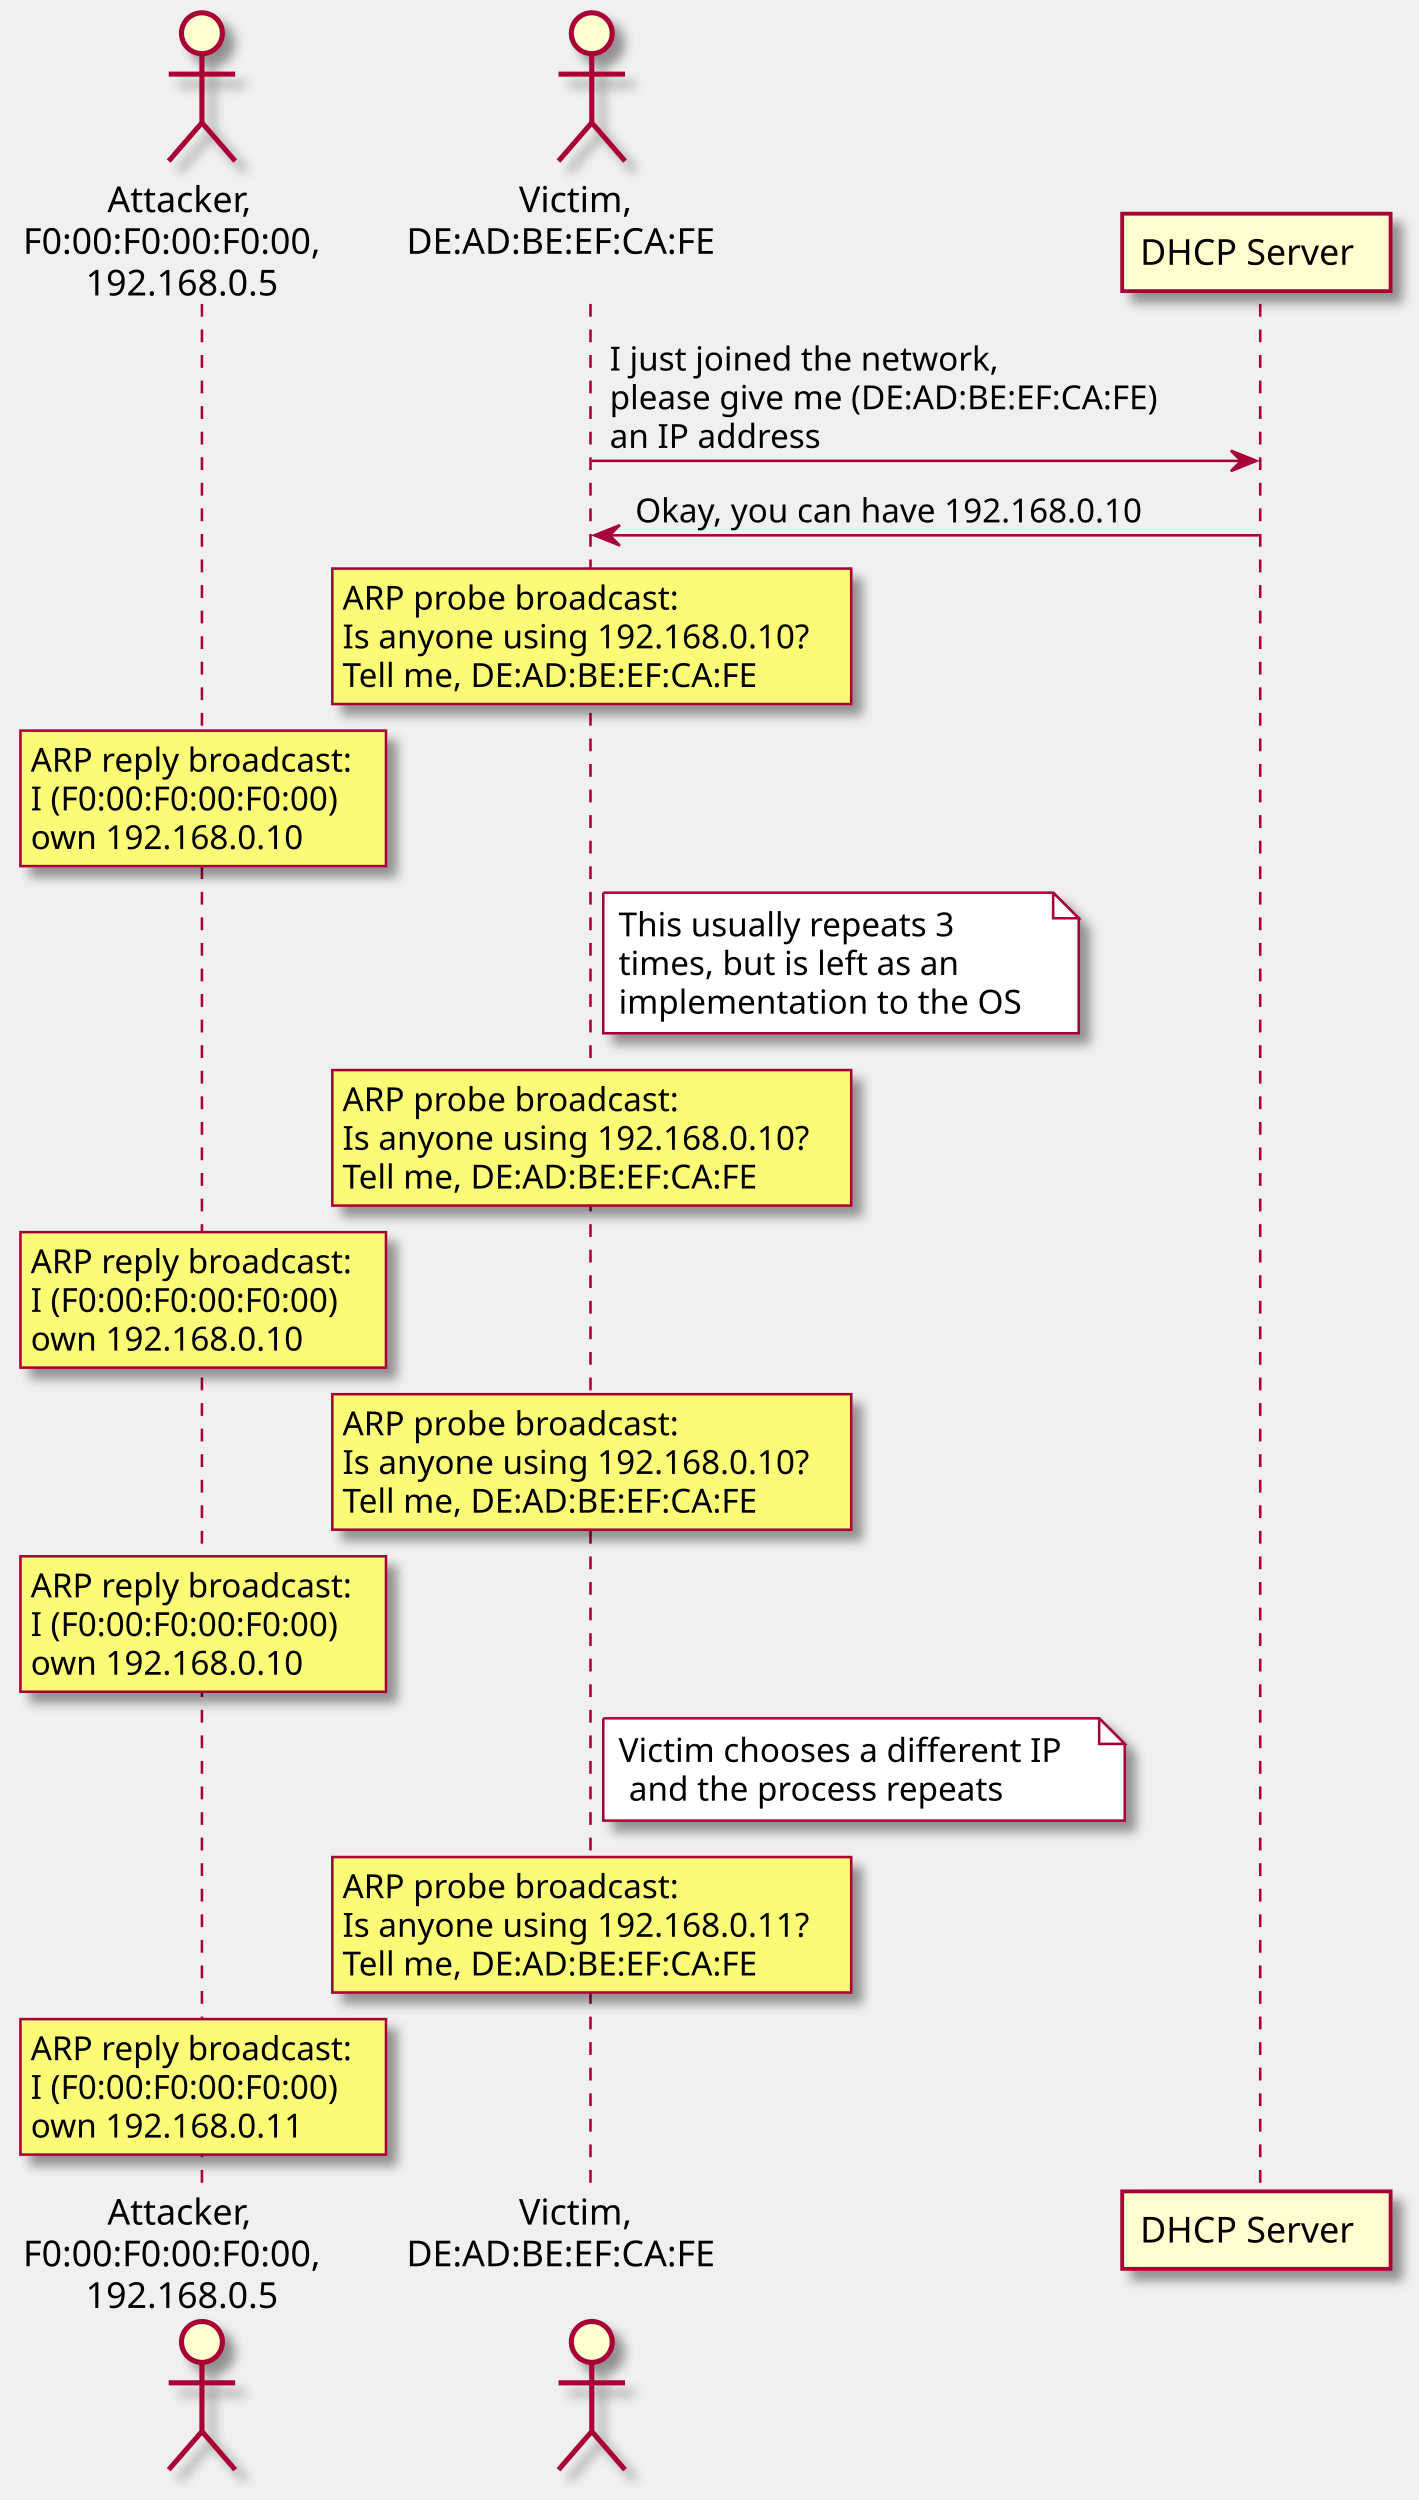
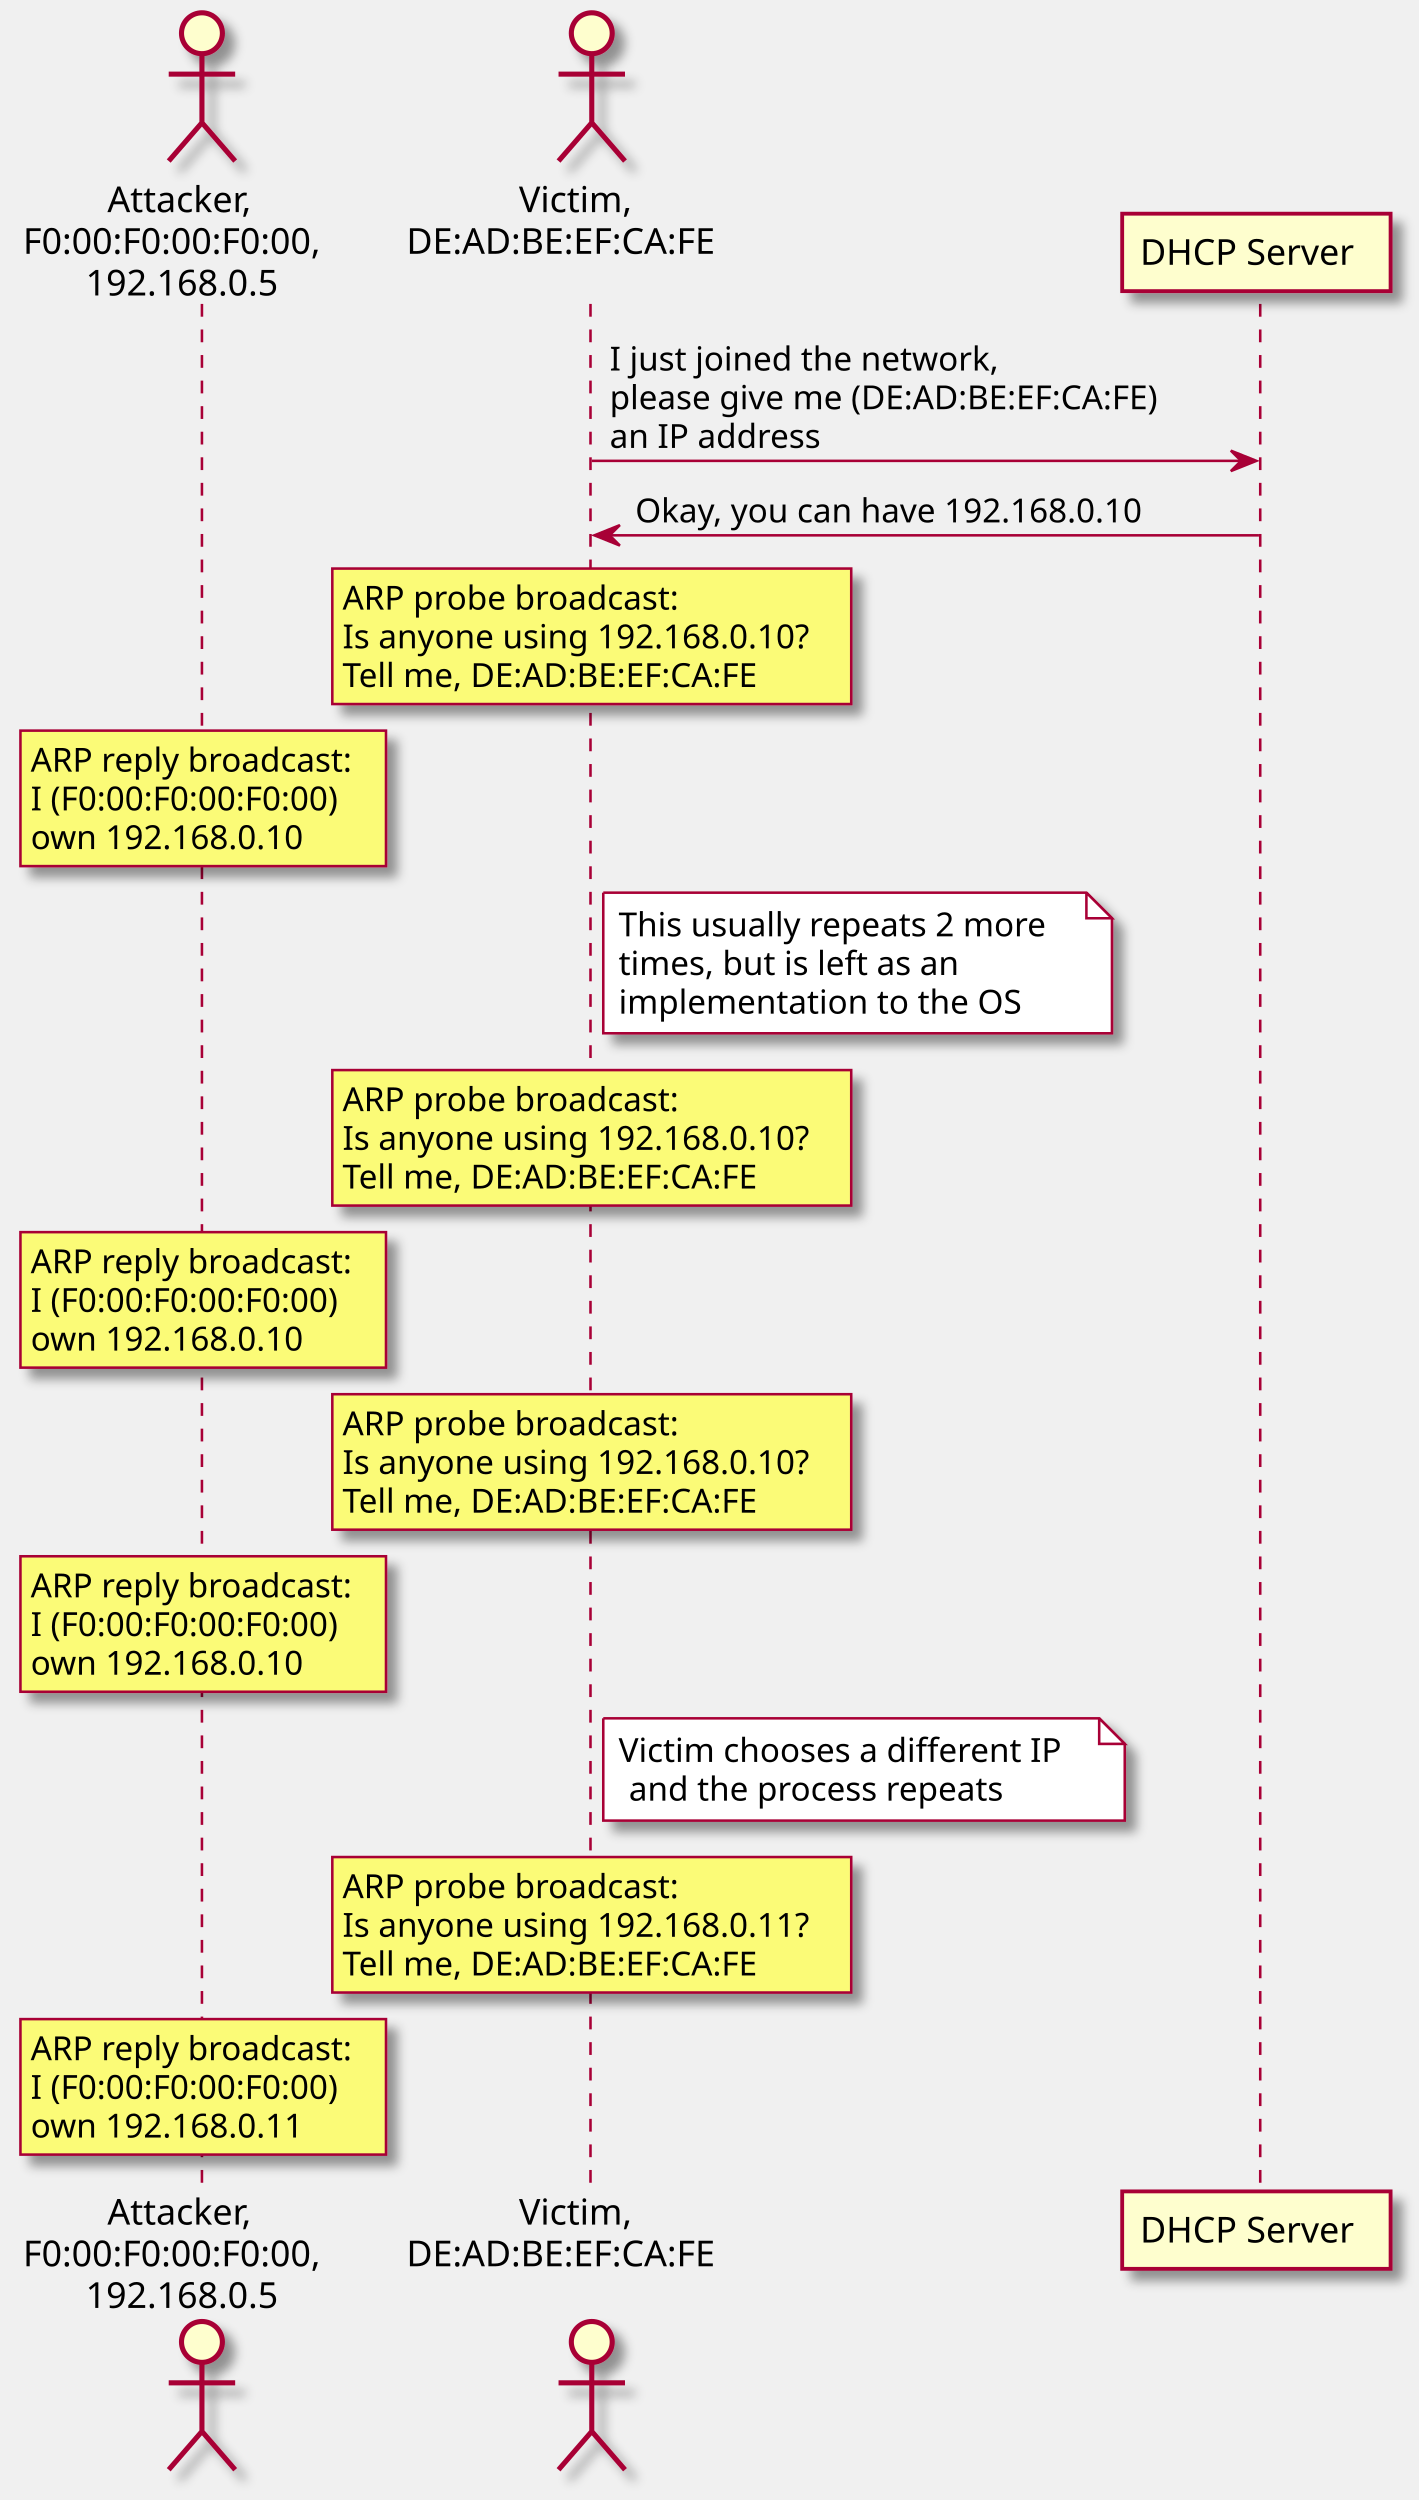
<svg xmlns="http://www.w3.org/2000/svg" contentScriptType="application/ecmascript" contentStyleType="text/css" height="978px" preserveAspectRatio="none" style="width:555px;height:978px;" version="1.1" viewBox="0 0 555 978" width="555px" zoomAndPan="magnify">
  <defs>
-     <filter height="300%" id="f1shq4bkmn0f6r" width="300%" x="-1" y="-1">
+     <filter height="300%" id="f1ef5bntrn08jj" width="300%" x="-1" y="-1">
      <feGaussianBlur result="blurOut" stdDeviation="2.0" />
      <feColorMatrix in="blurOut" result="blurOut2" type="matrix" values="0 0 0 0 0 0 0 0 0 0 0 0 0 0 0 0 0 0 .4 0" />
      <feOffset dx="4.0" dy="4.0" in="blurOut2" result="blurOut3" />
      <feBlend in="SourceGraphic" in2="blurOut3" mode="normal" />
    </filter>
  </defs>
  <g>
    <line style="stroke: #A80036; stroke-width: 1.0; stroke-dasharray: 5.0,5.0;" x1="79" x2="79" y1="118.891" y2="858.273" />
    <line style="stroke: #A80036; stroke-width: 1.0; stroke-dasharray: 5.0,5.0;" x1="231" x2="231" y1="118.891" y2="858.273" />
    <line style="stroke: #A80036; stroke-width: 1.0; stroke-dasharray: 5.0,5.0;" x1="493" x2="493" y1="118.891" y2="858.273" />
    <text fill="#000000" font-family="sans-serif" font-size="14" lengthAdjust="spacingAndGlyphs" textLength="68" x="42" y="82.995">Attacker,</text>
    <text fill="#000000" font-family="sans-serif" font-size="14" lengthAdjust="spacingAndGlyphs" textLength="134" x="9" y="99.292">F0:00:F0:00:F0:00,</text>
    <text fill="#000000" font-family="sans-serif" font-size="14" lengthAdjust="spacingAndGlyphs" textLength="85" x="33.5" y="115.589">192.168.0.5</text>
-     <ellipse cx="79" cy="13" fill="#FEFECE" filter="url(#f1shq4bkmn0f6r)" rx="8" ry="8" style="stroke: #A80036; stroke-width: 2.0;" />
-     <path d="M79,21 L79,48 M66,29 L92,29 M79,48 L66,63 M79,48 L92,63 " fill="none" filter="url(#f1shq4bkmn0f6r)" style="stroke: #A80036; stroke-width: 2.0;" />
+     <ellipse cx="79" cy="13" fill="#FEFECE" filter="url(#f1ef5bntrn08jj)" rx="8" ry="8" style="stroke: #A80036; stroke-width: 2.0;" />
+     <path d="M79,21 L79,48 M66,29 L92,29 M79,48 L66,63 M79,48 L92,63 " fill="none" filter="url(#f1ef5bntrn08jj)" style="stroke: #A80036; stroke-width: 2.0;" />
    <text fill="#000000" font-family="sans-serif" font-size="14" lengthAdjust="spacingAndGlyphs" textLength="68" x="42" y="870.269">Attacker,</text>
    <text fill="#000000" font-family="sans-serif" font-size="14" lengthAdjust="spacingAndGlyphs" textLength="134" x="9" y="886.565">F0:00:F0:00:F0:00,</text>
    <text fill="#000000" font-family="sans-serif" font-size="14" lengthAdjust="spacingAndGlyphs" textLength="85" x="33.5" y="902.862">192.168.0.5</text>
-     <ellipse cx="79" cy="916.164" fill="#FEFECE" filter="url(#f1shq4bkmn0f6r)" rx="8" ry="8" style="stroke: #A80036; stroke-width: 2.0;" />
-     <path d="M79,924.164 L79,951.164 M66,932.164 L92,932.164 M79,951.164 L66,966.164 M79,951.164 L92,966.164 " fill="none" filter="url(#f1shq4bkmn0f6r)" style="stroke: #A80036; stroke-width: 2.0;" />
+     <ellipse cx="79" cy="916.164" fill="#FEFECE" filter="url(#f1ef5bntrn08jj)" rx="8" ry="8" style="stroke: #A80036; stroke-width: 2.0;" />
+     <path d="M79,924.164 L79,951.164 M66,932.164 L92,932.164 M79,951.164 L66,966.164 M79,951.164 L92,966.164 " fill="none" filter="url(#f1ef5bntrn08jj)" style="stroke: #A80036; stroke-width: 2.0;" />
    <text fill="#000000" font-family="sans-serif" font-size="14" lengthAdjust="spacingAndGlyphs" textLength="51" x="203" y="82.995">Victim,</text>
    <text fill="#000000" font-family="sans-serif" font-size="14" lengthAdjust="spacingAndGlyphs" textLength="139" x="159" y="99.292">DE:AD:BE:EF:CA:FE</text>
    <text fill="#000000" font-family="sans-serif" font-size="14" lengthAdjust="spacingAndGlyphs" textLength="0" x="230.5" y="115.589" />
-     <ellipse cx="231.5" cy="13" fill="#FEFECE" filter="url(#f1shq4bkmn0f6r)" rx="8" ry="8" style="stroke: #A80036; stroke-width: 2.0;" />
-     <path d="M231.5,21 L231.5,48 M218.5,29 L244.5,29 M231.5,48 L218.5,63 M231.5,48 L244.5,63 " fill="none" filter="url(#f1shq4bkmn0f6r)" style="stroke: #A80036; stroke-width: 2.0;" />
+     <ellipse cx="231.5" cy="13" fill="#FEFECE" filter="url(#f1ef5bntrn08jj)" rx="8" ry="8" style="stroke: #A80036; stroke-width: 2.0;" />
+     <path d="M231.5,21 L231.5,48 M218.5,29 L244.5,29 M231.5,48 L218.5,63 M231.5,48 L244.5,63 " fill="none" filter="url(#f1ef5bntrn08jj)" style="stroke: #A80036; stroke-width: 2.0;" />
    <text fill="#000000" font-family="sans-serif" font-size="14" lengthAdjust="spacingAndGlyphs" textLength="51" x="203" y="870.269">Victim,</text>
    <text fill="#000000" font-family="sans-serif" font-size="14" lengthAdjust="spacingAndGlyphs" textLength="139" x="159" y="886.565">DE:AD:BE:EF:CA:FE</text>
    <text fill="#000000" font-family="sans-serif" font-size="14" lengthAdjust="spacingAndGlyphs" textLength="0" x="230.5" y="902.862" />
-     <ellipse cx="231.5" cy="916.164" fill="#FEFECE" filter="url(#f1shq4bkmn0f6r)" rx="8" ry="8" style="stroke: #A80036; stroke-width: 2.0;" />
-     <path d="M231.5,924.164 L231.5,951.164 M218.5,932.164 L244.5,932.164 M231.5,951.164 L218.5,966.164 M231.5,951.164 L244.5,966.164 " fill="none" filter="url(#f1shq4bkmn0f6r)" style="stroke: #A80036; stroke-width: 2.0;" />
-     <rect fill="#FEFECE" filter="url(#f1shq4bkmn0f6r)" height="30.297" style="stroke: #A80036; stroke-width: 1.5;" width="105" x="439" y="83.594" />
+     <ellipse cx="231.5" cy="916.164" fill="#FEFECE" filter="url(#f1ef5bntrn08jj)" rx="8" ry="8" style="stroke: #A80036; stroke-width: 2.0;" />
+     <path d="M231.5,924.164 L231.5,951.164 M218.5,932.164 L244.5,932.164 M231.5,951.164 L218.5,966.164 M231.5,951.164 L244.5,966.164 " fill="none" filter="url(#f1ef5bntrn08jj)" style="stroke: #A80036; stroke-width: 2.0;" />
+     <rect fill="#FEFECE" filter="url(#f1ef5bntrn08jj)" height="30.297" style="stroke: #A80036; stroke-width: 1.5;" width="105" x="439" y="83.594" />
    <text fill="#000000" font-family="sans-serif" font-size="14" lengthAdjust="spacingAndGlyphs" textLength="91" x="446" y="103.589">DHCP Server</text>
-     <rect fill="#FEFECE" filter="url(#f1shq4bkmn0f6r)" height="30.297" style="stroke: #A80036; stroke-width: 1.5;" width="105" x="439" y="857.273" />
+     <rect fill="#FEFECE" filter="url(#f1ef5bntrn08jj)" height="30.297" style="stroke: #A80036; stroke-width: 1.5;" width="105" x="439" y="857.273" />
    <text fill="#000000" font-family="sans-serif" font-size="14" lengthAdjust="spacingAndGlyphs" textLength="91" x="446" y="877.269">DHCP Server</text>
    <polygon fill="#A80036" points="481.5,176.289,491.5,180.289,481.5,184.289,485.5,180.289" style="stroke: #A80036; stroke-width: 1.0;" />
    <line style="stroke: #A80036; stroke-width: 1.0;" x1="231.5" x2="487.5" y1="180.289" y2="180.289" />
    <text fill="#000000" font-family="sans-serif" font-size="13" lengthAdjust="spacingAndGlyphs" textLength="157" x="238.5" y="144.958">I just joined the network,</text>
    <text fill="#000000" font-family="sans-serif" font-size="13" lengthAdjust="spacingAndGlyphs" textLength="238" x="238.5" y="160.09">please give me (DE:AD:BE:EF:CA:FE)</text>
    <text fill="#000000" font-family="sans-serif" font-size="13" lengthAdjust="spacingAndGlyphs" textLength="86" x="238.5" y="175.223">an IP address</text>
    <polygon fill="#A80036" points="242.5,205.422,232.5,209.422,242.5,213.422,238.5,209.422" style="stroke: #A80036; stroke-width: 1.0;" />
    <line style="stroke: #A80036; stroke-width: 1.0;" x1="236.5" x2="492.5" y1="209.422" y2="209.422" />
    <text fill="#000000" font-family="sans-serif" font-size="13" lengthAdjust="spacingAndGlyphs" textLength="216" x="248.5" y="204.356">Okay, you can have 192.168.0.10</text>
-     <rect fill="#FBFB77" filter="url(#f1shq4bkmn0f6r)" height="53" style="stroke: #A80036; stroke-width: 1.0;" width="203" x="130" y="222.422" />
+     <rect fill="#FBFB77" filter="url(#f1ef5bntrn08jj)" height="53" style="stroke: #A80036; stroke-width: 1.0;" width="203" x="130" y="222.422" />
    <text fill="#000000" font-family="sans-serif" font-size="13" lengthAdjust="spacingAndGlyphs" textLength="140" x="134" y="238.489">ARP probe broadcast:</text>
    <text fill="#000000" font-family="sans-serif" font-size="13" lengthAdjust="spacingAndGlyphs" textLength="195" x="134" y="253.622">Is anyone using 192.168.0.10?</text>
    <text fill="#000000" font-family="sans-serif" font-size="13" lengthAdjust="spacingAndGlyphs" textLength="181" x="134" y="268.754">Tell me, DE:AD:BE:EF:CA:FE</text>
-     <rect fill="#FBFB77" filter="url(#f1shq4bkmn0f6r)" height="53" style="stroke: #A80036; stroke-width: 1.0;" width="143" x="8" y="285.82" />
+     <rect fill="#FBFB77" filter="url(#f1ef5bntrn08jj)" height="53" style="stroke: #A80036; stroke-width: 1.0;" width="143" x="8" y="285.82" />
    <text fill="#000000" font-family="sans-serif" font-size="13" lengthAdjust="spacingAndGlyphs" textLength="135" x="12" y="301.887">ARP reply broadcast:</text>
    <text fill="#000000" font-family="sans-serif" font-size="13" lengthAdjust="spacingAndGlyphs" textLength="135" x="12" y="317.02">I (F0:00:F0:00:F0:00)</text>
    <text fill="#000000" font-family="sans-serif" font-size="13" lengthAdjust="spacingAndGlyphs" textLength="115" x="12" y="332.153">own 192.168.0.10</text>
-     <path d="M236,349.219 L236,404.219 L422,404.219 L422,359.219 L412,349.219 L236,349.219 " fill="#FFFFFF" filter="url(#f1shq4bkmn0f6r)" style="stroke: #A80036; stroke-width: 1.0;" />
-     <path d="M412,349.219 L412,359.219 L422,359.219 L412,349.219 " fill="#FFFFFF" style="stroke: #A80036; stroke-width: 1.0;" />
-     <text fill="#000000" font-family="sans-serif" font-size="13" lengthAdjust="spacingAndGlyphs" textLength="140" x="242" y="366.286">This usually repeats 3</text>
+     <path d="M236,349.219 L236,404.219 L435,404.219 L435,359.219 L425,349.219 L236,349.219 " fill="#FFFFFF" filter="url(#f1ef5bntrn08jj)" style="stroke: #A80036; stroke-width: 1.0;" />
+     <path d="M425,349.219 L425,359.219 L435,359.219 L425,349.219 " fill="#FFFFFF" style="stroke: #A80036; stroke-width: 1.0;" />
+     <text fill="#000000" font-family="sans-serif" font-size="13" lengthAdjust="spacingAndGlyphs" textLength="178" x="242" y="366.286">This usually repeats 2 more</text>
    <text fill="#000000" font-family="sans-serif" font-size="13" lengthAdjust="spacingAndGlyphs" textLength="143" x="242" y="381.418">times, but is left as an</text>
    <text fill="#000000" font-family="sans-serif" font-size="13" lengthAdjust="spacingAndGlyphs" textLength="165" x="242" y="396.551">implementation to the OS</text>
-     <rect fill="#FBFB77" filter="url(#f1shq4bkmn0f6r)" height="53" style="stroke: #A80036; stroke-width: 1.0;" width="203" x="130" y="418.617" />
+     <rect fill="#FBFB77" filter="url(#f1ef5bntrn08jj)" height="53" style="stroke: #A80036; stroke-width: 1.0;" width="203" x="130" y="418.617" />
    <text fill="#000000" font-family="sans-serif" font-size="13" lengthAdjust="spacingAndGlyphs" textLength="140" x="134" y="434.684">ARP probe broadcast:</text>
    <text fill="#000000" font-family="sans-serif" font-size="13" lengthAdjust="spacingAndGlyphs" textLength="195" x="134" y="449.817">Is anyone using 192.168.0.10?</text>
    <text fill="#000000" font-family="sans-serif" font-size="13" lengthAdjust="spacingAndGlyphs" textLength="181" x="134" y="464.95">Tell me, DE:AD:BE:EF:CA:FE</text>
-     <rect fill="#FBFB77" filter="url(#f1shq4bkmn0f6r)" height="53" style="stroke: #A80036; stroke-width: 1.0;" width="143" x="8" y="482.016" />
+     <rect fill="#FBFB77" filter="url(#f1ef5bntrn08jj)" height="53" style="stroke: #A80036; stroke-width: 1.0;" width="143" x="8" y="482.016" />
    <text fill="#000000" font-family="sans-serif" font-size="13" lengthAdjust="spacingAndGlyphs" textLength="135" x="12" y="498.082">ARP reply broadcast:</text>
    <text fill="#000000" font-family="sans-serif" font-size="13" lengthAdjust="spacingAndGlyphs" textLength="135" x="12" y="513.215">I (F0:00:F0:00:F0:00)</text>
    <text fill="#000000" font-family="sans-serif" font-size="13" lengthAdjust="spacingAndGlyphs" textLength="115" x="12" y="528.348">own 192.168.0.10</text>
-     <rect fill="#FBFB77" filter="url(#f1shq4bkmn0f6r)" height="53" style="stroke: #A80036; stroke-width: 1.0;" width="203" x="130" y="545.414" />
+     <rect fill="#FBFB77" filter="url(#f1ef5bntrn08jj)" height="53" style="stroke: #A80036; stroke-width: 1.0;" width="203" x="130" y="545.414" />
    <text fill="#000000" font-family="sans-serif" font-size="13" lengthAdjust="spacingAndGlyphs" textLength="140" x="134" y="561.481">ARP probe broadcast:</text>
    <text fill="#000000" font-family="sans-serif" font-size="13" lengthAdjust="spacingAndGlyphs" textLength="195" x="134" y="576.614">Is anyone using 192.168.0.10?</text>
    <text fill="#000000" font-family="sans-serif" font-size="13" lengthAdjust="spacingAndGlyphs" textLength="181" x="134" y="591.747">Tell me, DE:AD:BE:EF:CA:FE</text>
-     <rect fill="#FBFB77" filter="url(#f1shq4bkmn0f6r)" height="53" style="stroke: #A80036; stroke-width: 1.0;" width="143" x="8" y="608.812" />
+     <rect fill="#FBFB77" filter="url(#f1ef5bntrn08jj)" height="53" style="stroke: #A80036; stroke-width: 1.0;" width="143" x="8" y="608.812" />
    <text fill="#000000" font-family="sans-serif" font-size="13" lengthAdjust="spacingAndGlyphs" textLength="135" x="12" y="624.879">ARP reply broadcast:</text>
    <text fill="#000000" font-family="sans-serif" font-size="13" lengthAdjust="spacingAndGlyphs" textLength="135" x="12" y="640.012">I (F0:00:F0:00:F0:00)</text>
    <text fill="#000000" font-family="sans-serif" font-size="13" lengthAdjust="spacingAndGlyphs" textLength="115" x="12" y="655.145">own 192.168.0.10</text>
-     <path d="M236,672.211 L236,712.211 L440,712.211 L440,682.211 L430,672.211 L236,672.211 " fill="#FFFFFF" filter="url(#f1shq4bkmn0f6r)" style="stroke: #A80036; stroke-width: 1.0;" />
+     <path d="M236,672.211 L236,712.211 L440,712.211 L440,682.211 L430,672.211 L236,672.211 " fill="#FFFFFF" filter="url(#f1ef5bntrn08jj)" style="stroke: #A80036; stroke-width: 1.0;" />
    <path d="M430,672.211 L430,682.211 L440,682.211 L430,672.211 " fill="#FFFFFF" style="stroke: #A80036; stroke-width: 1.0;" />
    <text fill="#000000" font-family="sans-serif" font-size="13" lengthAdjust="spacingAndGlyphs" textLength="183" x="242" y="689.278">Victim chooses a different IP</text>
    <text fill="#000000" font-family="sans-serif" font-size="13" lengthAdjust="spacingAndGlyphs" textLength="156" x="246" y="704.411">and the process repeats</text>
-     <rect fill="#FBFB77" filter="url(#f1shq4bkmn0f6r)" height="53" style="stroke: #A80036; stroke-width: 1.0;" width="203" x="130" y="726.477" />
+     <rect fill="#FBFB77" filter="url(#f1ef5bntrn08jj)" height="53" style="stroke: #A80036; stroke-width: 1.0;" width="203" x="130" y="726.477" />
    <text fill="#000000" font-family="sans-serif" font-size="13" lengthAdjust="spacingAndGlyphs" textLength="140" x="134" y="742.543">ARP probe broadcast:</text>
    <text fill="#000000" font-family="sans-serif" font-size="13" lengthAdjust="spacingAndGlyphs" textLength="195" x="134" y="757.676">Is anyone using 192.168.0.11?</text>
    <text fill="#000000" font-family="sans-serif" font-size="13" lengthAdjust="spacingAndGlyphs" textLength="181" x="134" y="772.809">Tell me, DE:AD:BE:EF:CA:FE</text>
-     <rect fill="#FBFB77" filter="url(#f1shq4bkmn0f6r)" height="53" style="stroke: #A80036; stroke-width: 1.0;" width="143" x="8" y="789.875" />
+     <rect fill="#FBFB77" filter="url(#f1ef5bntrn08jj)" height="53" style="stroke: #A80036; stroke-width: 1.0;" width="143" x="8" y="789.875" />
    <text fill="#000000" font-family="sans-serif" font-size="13" lengthAdjust="spacingAndGlyphs" textLength="135" x="12" y="805.942">ARP reply broadcast:</text>
    <text fill="#000000" font-family="sans-serif" font-size="13" lengthAdjust="spacingAndGlyphs" textLength="135" x="12" y="821.075">I (F0:00:F0:00:F0:00)</text>
    <text fill="#000000" font-family="sans-serif" font-size="13" lengthAdjust="spacingAndGlyphs" textLength="115" x="12" y="836.207">own 192.168.0.11</text>
  </g>
</svg>
